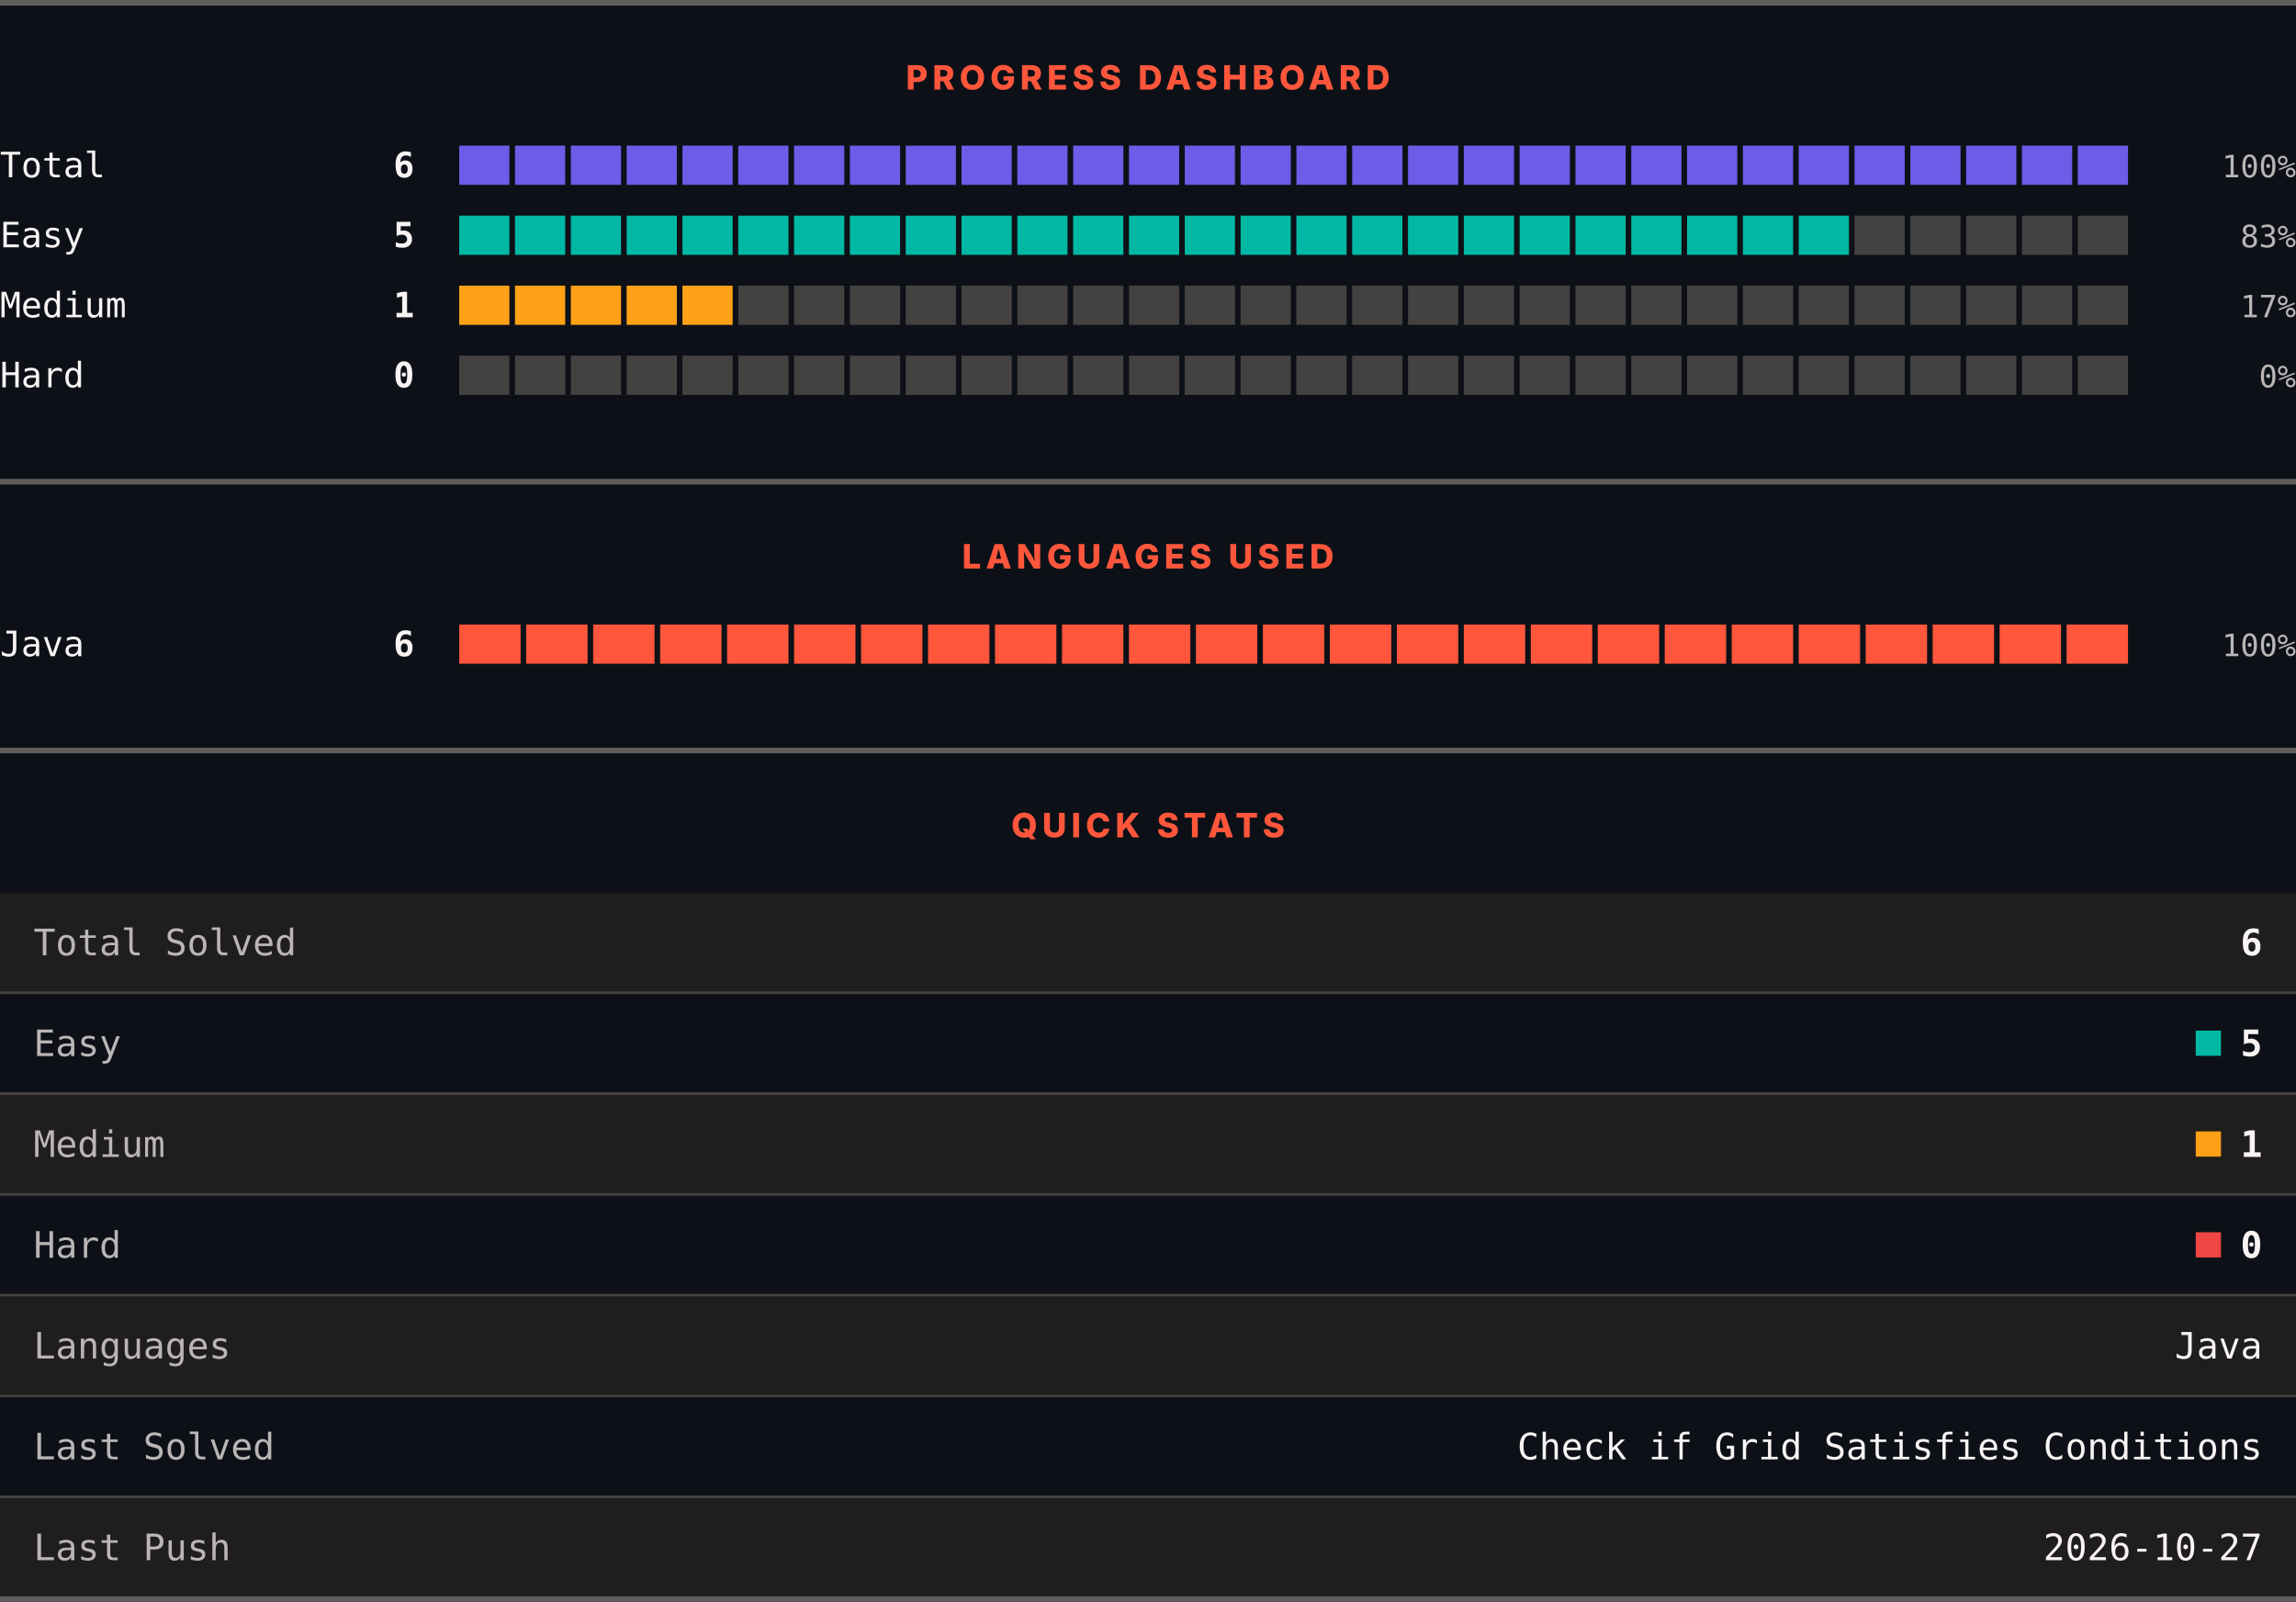
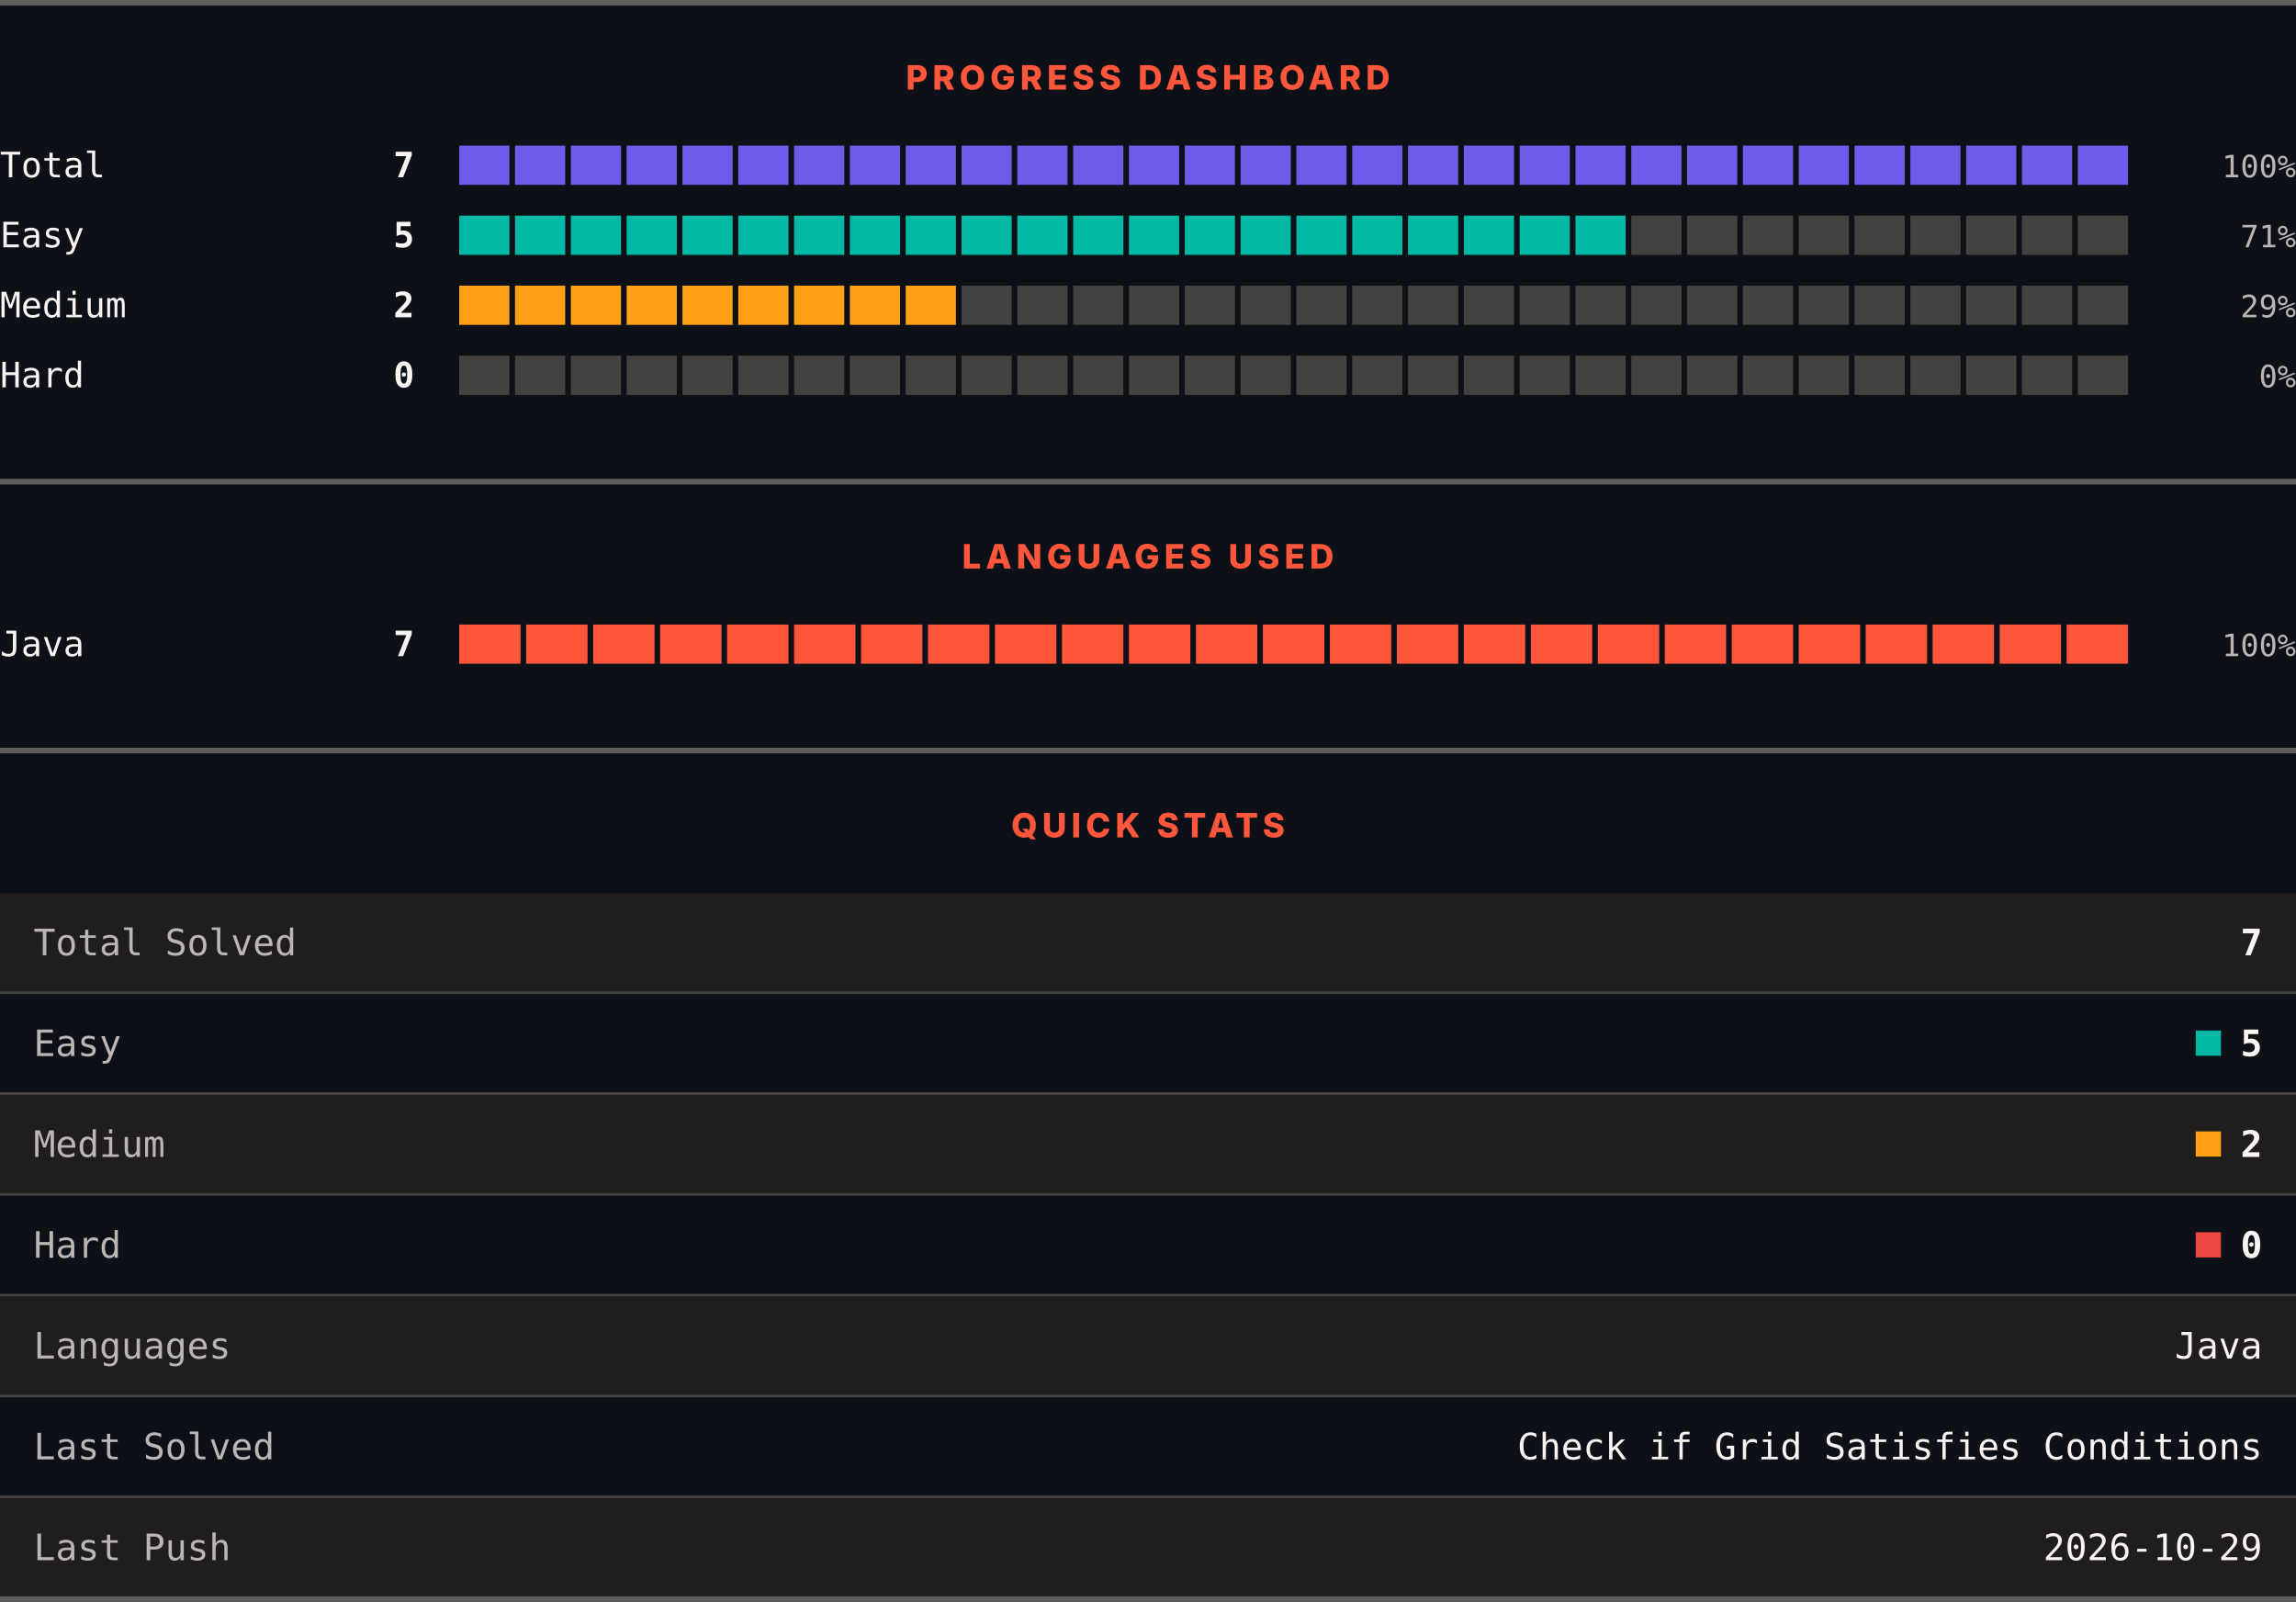
<svg xmlns="http://www.w3.org/2000/svg" width="820" height="572" viewBox="0 0 820 572" role="img" aria-label="LeetCode progress, languages and quick stats">
  <rect width="820" height="572" fill="#0d1117" />
  <rect x="0" y="0" width="820" height="2" fill="#605d5d" />
  <text x="410" y="32" text-anchor="middle" font-family="Archivo, system-ui, -apple-system, Segoe UI, sans-serif" font-size="12" font-weight="800" letter-spacing="1.68" fill="#ff563c">PROGRESS DASHBOARD</text>
  <text x="0" y="63.3" font-family="ui-monospace, SFMono-Regular, Menlo, Consolas, monospace" font-size="12.5" fill="#f8f4f4">Total</text>
-   <text x="148" y="63.3" text-anchor="end" font-family="ui-monospace, SFMono-Regular, Menlo, Consolas, monospace" font-size="12.5" font-weight="700" fill="#f8f4f4">6</text>
+   <text x="148" y="63.3" text-anchor="end" font-family="ui-monospace, SFMono-Regular, Menlo, Consolas, monospace" font-size="12.5" font-weight="700" fill="#f8f4f4">7</text>
  <rect x="164.00" y="52" width="17.93" height="14" fill="#6c5ce7" />
  <rect x="183.93" y="52" width="17.93" height="14" fill="#6c5ce7" />
  <rect x="203.87" y="52" width="17.93" height="14" fill="#6c5ce7" />
  <rect x="223.80" y="52" width="17.93" height="14" fill="#6c5ce7" />
  <rect x="243.73" y="52" width="17.93" height="14" fill="#6c5ce7" />
  <rect x="263.67" y="52" width="17.93" height="14" fill="#6c5ce7" />
  <rect x="283.60" y="52" width="17.93" height="14" fill="#6c5ce7" />
  <rect x="303.53" y="52" width="17.93" height="14" fill="#6c5ce7" />
  <rect x="323.47" y="52" width="17.93" height="14" fill="#6c5ce7" />
  <rect x="343.40" y="52" width="17.93" height="14" fill="#6c5ce7" />
  <rect x="363.33" y="52" width="17.93" height="14" fill="#6c5ce7" />
  <rect x="383.27" y="52" width="17.93" height="14" fill="#6c5ce7" />
  <rect x="403.20" y="52" width="17.93" height="14" fill="#6c5ce7" />
  <rect x="423.13" y="52" width="17.93" height="14" fill="#6c5ce7" />
  <rect x="443.07" y="52" width="17.93" height="14" fill="#6c5ce7" />
  <rect x="463.00" y="52" width="17.93" height="14" fill="#6c5ce7" />
  <rect x="482.93" y="52" width="17.93" height="14" fill="#6c5ce7" />
  <rect x="502.87" y="52" width="17.93" height="14" fill="#6c5ce7" />
  <rect x="522.80" y="52" width="17.93" height="14" fill="#6c5ce7" />
  <rect x="542.73" y="52" width="17.93" height="14" fill="#6c5ce7" />
  <rect x="562.67" y="52" width="17.93" height="14" fill="#6c5ce7" />
  <rect x="582.60" y="52" width="17.93" height="14" fill="#6c5ce7" />
  <rect x="602.53" y="52" width="17.93" height="14" fill="#6c5ce7" />
  <rect x="622.47" y="52" width="17.93" height="14" fill="#6c5ce7" />
  <rect x="642.40" y="52" width="17.93" height="14" fill="#6c5ce7" />
  <rect x="662.33" y="52" width="17.93" height="14" fill="#6c5ce7" />
  <rect x="682.27" y="52" width="17.93" height="14" fill="#6c5ce7" />
  <rect x="702.20" y="52" width="17.93" height="14" fill="#6c5ce7" />
  <rect x="722.13" y="52" width="17.93" height="14" fill="#6c5ce7" />
  <rect x="742.07" y="52" width="17.93" height="14" fill="#6c5ce7" />
  <text x="820" y="63.3" text-anchor="end" font-family="ui-monospace, SFMono-Regular, Menlo, Consolas, monospace" font-size="11" fill="#bab6b6">100%</text>
  <text x="0" y="88.3" font-family="ui-monospace, SFMono-Regular, Menlo, Consolas, monospace" font-size="12.5" fill="#f8f4f4">Easy</text>
  <text x="148" y="88.3" text-anchor="end" font-family="ui-monospace, SFMono-Regular, Menlo, Consolas, monospace" font-size="12.5" font-weight="700" fill="#f8f4f4">5</text>
  <rect x="164.00" y="77" width="17.93" height="14" fill="#00b8a3" />
  <rect x="183.93" y="77" width="17.93" height="14" fill="#00b8a3" />
  <rect x="203.87" y="77" width="17.93" height="14" fill="#00b8a3" />
  <rect x="223.80" y="77" width="17.93" height="14" fill="#00b8a3" />
  <rect x="243.73" y="77" width="17.93" height="14" fill="#00b8a3" />
  <rect x="263.67" y="77" width="17.93" height="14" fill="#00b8a3" />
  <rect x="283.60" y="77" width="17.93" height="14" fill="#00b8a3" />
  <rect x="303.53" y="77" width="17.93" height="14" fill="#00b8a3" />
  <rect x="323.47" y="77" width="17.93" height="14" fill="#00b8a3" />
  <rect x="343.40" y="77" width="17.93" height="14" fill="#00b8a3" />
  <rect x="363.33" y="77" width="17.93" height="14" fill="#00b8a3" />
  <rect x="383.27" y="77" width="17.93" height="14" fill="#00b8a3" />
  <rect x="403.20" y="77" width="17.93" height="14" fill="#00b8a3" />
  <rect x="423.13" y="77" width="17.93" height="14" fill="#00b8a3" />
  <rect x="443.07" y="77" width="17.93" height="14" fill="#00b8a3" />
  <rect x="463.00" y="77" width="17.93" height="14" fill="#00b8a3" />
  <rect x="482.93" y="77" width="17.93" height="14" fill="#00b8a3" />
  <rect x="502.87" y="77" width="17.93" height="14" fill="#00b8a3" />
  <rect x="522.80" y="77" width="17.93" height="14" fill="#00b8a3" />
  <rect x="542.73" y="77" width="17.93" height="14" fill="#00b8a3" />
  <rect x="562.67" y="77" width="17.93" height="14" fill="#00b8a3" />
-   <rect x="582.60" y="77" width="17.93" height="14" fill="#00b8a3" />
-   <rect x="602.53" y="77" width="17.93" height="14" fill="#00b8a3" />
-   <rect x="622.47" y="77" width="17.93" height="14" fill="#00b8a3" />
-   <rect x="642.40" y="77" width="17.93" height="14" fill="#00b8a3" />
+   <rect x="582.60" y="77" width="17.93" height="14" fill="#444141" />
+   <rect x="602.53" y="77" width="17.93" height="14" fill="#444141" />
+   <rect x="622.47" y="77" width="17.93" height="14" fill="#444141" />
+   <rect x="642.40" y="77" width="17.93" height="14" fill="#444141" />
  <rect x="662.33" y="77" width="17.93" height="14" fill="#444141" />
  <rect x="682.27" y="77" width="17.93" height="14" fill="#444141" />
  <rect x="702.20" y="77" width="17.93" height="14" fill="#444141" />
  <rect x="722.13" y="77" width="17.93" height="14" fill="#444141" />
  <rect x="742.07" y="77" width="17.93" height="14" fill="#444141" />
-   <text x="820" y="88.3" text-anchor="end" font-family="ui-monospace, SFMono-Regular, Menlo, Consolas, monospace" font-size="11" fill="#bab6b6">83%</text>
+   <text x="820" y="88.3" text-anchor="end" font-family="ui-monospace, SFMono-Regular, Menlo, Consolas, monospace" font-size="11" fill="#bab6b6">71%</text>
  <text x="0" y="113.3" font-family="ui-monospace, SFMono-Regular, Menlo, Consolas, monospace" font-size="12.5" fill="#f8f4f4">Medium</text>
-   <text x="148" y="113.3" text-anchor="end" font-family="ui-monospace, SFMono-Regular, Menlo, Consolas, monospace" font-size="12.5" font-weight="700" fill="#f8f4f4">1</text>
+   <text x="148" y="113.3" text-anchor="end" font-family="ui-monospace, SFMono-Regular, Menlo, Consolas, monospace" font-size="12.5" font-weight="700" fill="#f8f4f4">2</text>
  <rect x="164.00" y="102" width="17.93" height="14" fill="#ffa116" />
  <rect x="183.93" y="102" width="17.93" height="14" fill="#ffa116" />
  <rect x="203.87" y="102" width="17.93" height="14" fill="#ffa116" />
  <rect x="223.80" y="102" width="17.93" height="14" fill="#ffa116" />
  <rect x="243.73" y="102" width="17.93" height="14" fill="#ffa116" />
-   <rect x="263.67" y="102" width="17.93" height="14" fill="#444141" />
-   <rect x="283.60" y="102" width="17.93" height="14" fill="#444141" />
-   <rect x="303.53" y="102" width="17.93" height="14" fill="#444141" />
-   <rect x="323.47" y="102" width="17.93" height="14" fill="#444141" />
+   <rect x="263.67" y="102" width="17.93" height="14" fill="#ffa116" />
+   <rect x="283.60" y="102" width="17.93" height="14" fill="#ffa116" />
+   <rect x="303.53" y="102" width="17.93" height="14" fill="#ffa116" />
+   <rect x="323.47" y="102" width="17.93" height="14" fill="#ffa116" />
  <rect x="343.40" y="102" width="17.93" height="14" fill="#444141" />
  <rect x="363.33" y="102" width="17.93" height="14" fill="#444141" />
  <rect x="383.27" y="102" width="17.93" height="14" fill="#444141" />
  <rect x="403.20" y="102" width="17.93" height="14" fill="#444141" />
  <rect x="423.13" y="102" width="17.93" height="14" fill="#444141" />
  <rect x="443.07" y="102" width="17.93" height="14" fill="#444141" />
  <rect x="463.00" y="102" width="17.93" height="14" fill="#444141" />
  <rect x="482.93" y="102" width="17.93" height="14" fill="#444141" />
  <rect x="502.87" y="102" width="17.93" height="14" fill="#444141" />
  <rect x="522.80" y="102" width="17.93" height="14" fill="#444141" />
  <rect x="542.73" y="102" width="17.93" height="14" fill="#444141" />
  <rect x="562.67" y="102" width="17.93" height="14" fill="#444141" />
  <rect x="582.60" y="102" width="17.93" height="14" fill="#444141" />
  <rect x="602.53" y="102" width="17.93" height="14" fill="#444141" />
  <rect x="622.47" y="102" width="17.93" height="14" fill="#444141" />
  <rect x="642.40" y="102" width="17.93" height="14" fill="#444141" />
  <rect x="662.33" y="102" width="17.93" height="14" fill="#444141" />
  <rect x="682.27" y="102" width="17.93" height="14" fill="#444141" />
  <rect x="702.20" y="102" width="17.93" height="14" fill="#444141" />
  <rect x="722.13" y="102" width="17.93" height="14" fill="#444141" />
  <rect x="742.07" y="102" width="17.93" height="14" fill="#444141" />
-   <text x="820" y="113.3" text-anchor="end" font-family="ui-monospace, SFMono-Regular, Menlo, Consolas, monospace" font-size="11" fill="#bab6b6">17%</text>
+   <text x="820" y="113.3" text-anchor="end" font-family="ui-monospace, SFMono-Regular, Menlo, Consolas, monospace" font-size="11" fill="#bab6b6">29%</text>
  <text x="0" y="138.3" font-family="ui-monospace, SFMono-Regular, Menlo, Consolas, monospace" font-size="12.5" fill="#f8f4f4">Hard</text>
  <text x="148" y="138.3" text-anchor="end" font-family="ui-monospace, SFMono-Regular, Menlo, Consolas, monospace" font-size="12.5" font-weight="700" fill="#f8f4f4">0</text>
  <rect x="164.00" y="127" width="17.93" height="14" fill="#444141" />
  <rect x="183.93" y="127" width="17.93" height="14" fill="#444141" />
  <rect x="203.87" y="127" width="17.93" height="14" fill="#444141" />
  <rect x="223.80" y="127" width="17.93" height="14" fill="#444141" />
  <rect x="243.73" y="127" width="17.93" height="14" fill="#444141" />
  <rect x="263.67" y="127" width="17.93" height="14" fill="#444141" />
  <rect x="283.60" y="127" width="17.93" height="14" fill="#444141" />
  <rect x="303.53" y="127" width="17.93" height="14" fill="#444141" />
  <rect x="323.47" y="127" width="17.93" height="14" fill="#444141" />
  <rect x="343.40" y="127" width="17.93" height="14" fill="#444141" />
  <rect x="363.33" y="127" width="17.93" height="14" fill="#444141" />
  <rect x="383.27" y="127" width="17.93" height="14" fill="#444141" />
  <rect x="403.20" y="127" width="17.93" height="14" fill="#444141" />
  <rect x="423.13" y="127" width="17.93" height="14" fill="#444141" />
  <rect x="443.07" y="127" width="17.93" height="14" fill="#444141" />
  <rect x="463.00" y="127" width="17.93" height="14" fill="#444141" />
  <rect x="482.93" y="127" width="17.93" height="14" fill="#444141" />
  <rect x="502.87" y="127" width="17.93" height="14" fill="#444141" />
  <rect x="522.80" y="127" width="17.93" height="14" fill="#444141" />
  <rect x="542.73" y="127" width="17.93" height="14" fill="#444141" />
  <rect x="562.67" y="127" width="17.93" height="14" fill="#444141" />
  <rect x="582.60" y="127" width="17.93" height="14" fill="#444141" />
  <rect x="602.53" y="127" width="17.93" height="14" fill="#444141" />
  <rect x="622.47" y="127" width="17.93" height="14" fill="#444141" />
  <rect x="642.40" y="127" width="17.93" height="14" fill="#444141" />
  <rect x="662.33" y="127" width="17.93" height="14" fill="#444141" />
  <rect x="682.27" y="127" width="17.93" height="14" fill="#444141" />
  <rect x="702.20" y="127" width="17.93" height="14" fill="#444141" />
  <rect x="722.13" y="127" width="17.93" height="14" fill="#444141" />
  <rect x="742.07" y="127" width="17.93" height="14" fill="#444141" />
  <text x="820" y="138.3" text-anchor="end" font-family="ui-monospace, SFMono-Regular, Menlo, Consolas, monospace" font-size="11" fill="#bab6b6">0%</text>
  <rect x="0" y="171" width="820" height="2" fill="#605d5d" />
  <text x="410" y="203" text-anchor="middle" font-family="Archivo, system-ui, -apple-system, Segoe UI, sans-serif" font-size="12" font-weight="800" letter-spacing="1.68" fill="#ff563c">LANGUAGES USED</text>
  <text x="0" y="234.3" font-family="ui-monospace, SFMono-Regular, Menlo, Consolas, monospace" font-size="12.5" fill="#f8f4f4">Java</text>
-   <text x="148" y="234.3" text-anchor="end" font-family="ui-monospace, SFMono-Regular, Menlo, Consolas, monospace" font-size="12.5" font-weight="700" fill="#f8f4f4">6</text>
+   <text x="148" y="234.3" text-anchor="end" font-family="ui-monospace, SFMono-Regular, Menlo, Consolas, monospace" font-size="12.5" font-weight="700" fill="#f8f4f4">7</text>
  <rect x="164.00" y="223" width="21.92" height="14" fill="#ff563c" />
  <rect x="187.92" y="223" width="21.92" height="14" fill="#ff563c" />
  <rect x="211.84" y="223" width="21.92" height="14" fill="#ff563c" />
  <rect x="235.76" y="223" width="21.92" height="14" fill="#ff563c" />
  <rect x="259.68" y="223" width="21.92" height="14" fill="#ff563c" />
  <rect x="283.60" y="223" width="21.92" height="14" fill="#ff563c" />
  <rect x="307.52" y="223" width="21.92" height="14" fill="#ff563c" />
  <rect x="331.44" y="223" width="21.92" height="14" fill="#ff563c" />
  <rect x="355.36" y="223" width="21.92" height="14" fill="#ff563c" />
  <rect x="379.28" y="223" width="21.92" height="14" fill="#ff563c" />
  <rect x="403.20" y="223" width="21.92" height="14" fill="#ff563c" />
  <rect x="427.12" y="223" width="21.92" height="14" fill="#ff563c" />
  <rect x="451.04" y="223" width="21.92" height="14" fill="#ff563c" />
  <rect x="474.96" y="223" width="21.92" height="14" fill="#ff563c" />
  <rect x="498.88" y="223" width="21.92" height="14" fill="#ff563c" />
  <rect x="522.80" y="223" width="21.92" height="14" fill="#ff563c" />
  <rect x="546.72" y="223" width="21.92" height="14" fill="#ff563c" />
  <rect x="570.64" y="223" width="21.92" height="14" fill="#ff563c" />
  <rect x="594.56" y="223" width="21.92" height="14" fill="#ff563c" />
  <rect x="618.48" y="223" width="21.92" height="14" fill="#ff563c" />
  <rect x="642.40" y="223" width="21.92" height="14" fill="#ff563c" />
  <rect x="666.32" y="223" width="21.92" height="14" fill="#ff563c" />
  <rect x="690.24" y="223" width="21.92" height="14" fill="#ff563c" />
  <rect x="714.16" y="223" width="21.92" height="14" fill="#ff563c" />
  <rect x="738.08" y="223" width="21.92" height="14" fill="#ff563c" />
  <text x="820" y="234.3" text-anchor="end" font-family="ui-monospace, SFMono-Regular, Menlo, Consolas, monospace" font-size="11" fill="#bab6b6">100%</text>
  <rect x="0" y="267" width="820" height="2" fill="#605d5d" />
  <text x="410" y="299" text-anchor="middle" font-family="Archivo, system-ui, -apple-system, Segoe UI, sans-serif" font-size="12" font-weight="800" letter-spacing="1.68" fill="#ff563c">QUICK STATS</text>
  <rect x="0" y="319" width="820" height="35" fill="#201e1d" />
  <text x="12" y="341.1" font-family="ui-monospace, SFMono-Regular, Menlo, Consolas, monospace" font-size="13" fill="#bab6b6">Total Solved</text>
-   <text x="808" y="341.1" text-anchor="end" font-family="ui-monospace, SFMono-Regular, Menlo, Consolas, monospace" font-size="13" font-weight="700" fill="#f8f4f4">6</text>
+   <text x="808" y="341.1" text-anchor="end" font-family="ui-monospace, SFMono-Regular, Menlo, Consolas, monospace" font-size="13" font-weight="700" fill="#f8f4f4">7</text>
  <rect x="0" y="354" width="820" height="1" fill="#444141" />
  <rect x="0" y="355" width="820" height="35" fill="#0d1117" />
  <text x="12" y="377.1" font-family="ui-monospace, SFMono-Regular, Menlo, Consolas, monospace" font-size="13" fill="#bab6b6">Easy</text>
  <rect x="784.2" y="368" width="9" height="9" fill="#00b8a3" />
  <text x="808" y="377.1" text-anchor="end" font-family="ui-monospace, SFMono-Regular, Menlo, Consolas, monospace" font-size="13" font-weight="700" fill="#f8f4f4">5</text>
  <rect x="0" y="390" width="820" height="1" fill="#444141" />
  <rect x="0" y="391" width="820" height="35" fill="#201e1d" />
  <text x="12" y="413.1" font-family="ui-monospace, SFMono-Regular, Menlo, Consolas, monospace" font-size="13" fill="#bab6b6">Medium</text>
  <rect x="784.2" y="404" width="9" height="9" fill="#ffa116" />
-   <text x="808" y="413.1" text-anchor="end" font-family="ui-monospace, SFMono-Regular, Menlo, Consolas, monospace" font-size="13" font-weight="700" fill="#f8f4f4">1</text>
+   <text x="808" y="413.1" text-anchor="end" font-family="ui-monospace, SFMono-Regular, Menlo, Consolas, monospace" font-size="13" font-weight="700" fill="#f8f4f4">2</text>
  <rect x="0" y="426" width="820" height="1" fill="#444141" />
  <rect x="0" y="427" width="820" height="35" fill="#0d1117" />
  <text x="12" y="449.1" font-family="ui-monospace, SFMono-Regular, Menlo, Consolas, monospace" font-size="13" fill="#bab6b6">Hard</text>
  <rect x="784.2" y="440" width="9" height="9" fill="#ef4743" />
  <text x="808" y="449.1" text-anchor="end" font-family="ui-monospace, SFMono-Regular, Menlo, Consolas, monospace" font-size="13" font-weight="700" fill="#f8f4f4">0</text>
  <rect x="0" y="462" width="820" height="1" fill="#444141" />
  <rect x="0" y="463" width="820" height="35" fill="#201e1d" />
  <text x="12" y="485.1" font-family="ui-monospace, SFMono-Regular, Menlo, Consolas, monospace" font-size="13" fill="#bab6b6">Languages</text>
  <text x="808" y="485.1" text-anchor="end" font-family="ui-monospace, SFMono-Regular, Menlo, Consolas, monospace" font-size="13" fill="#f8f4f4">Java</text>
  <rect x="0" y="498" width="820" height="1" fill="#444141" />
  <rect x="0" y="499" width="820" height="35" fill="#0d1117" />
  <text x="12" y="521.1" font-family="ui-monospace, SFMono-Regular, Menlo, Consolas, monospace" font-size="13" fill="#bab6b6">Last Solved</text>
  <text x="808" y="521.1" text-anchor="end" font-family="ui-monospace, SFMono-Regular, Menlo, Consolas, monospace" font-size="13" fill="#f8f4f4">Check if Grid Satisfies Conditions</text>
  <rect x="0" y="534" width="820" height="1" fill="#444141" />
  <rect x="0" y="535" width="820" height="35" fill="#201e1d" />
  <text x="12" y="557.1" font-family="ui-monospace, SFMono-Regular, Menlo, Consolas, monospace" font-size="13" fill="#bab6b6">Last Push</text>
-   <text x="808" y="557.1" text-anchor="end" font-family="ui-monospace, SFMono-Regular, Menlo, Consolas, monospace" font-size="13" fill="#f8f4f4">2026-10-27</text>
+   <text x="808" y="557.1" text-anchor="end" font-family="ui-monospace, SFMono-Regular, Menlo, Consolas, monospace" font-size="13" fill="#f8f4f4">2026-10-29</text>
  <rect x="0" y="570" width="820" height="2" fill="#605d5d" />
</svg>
